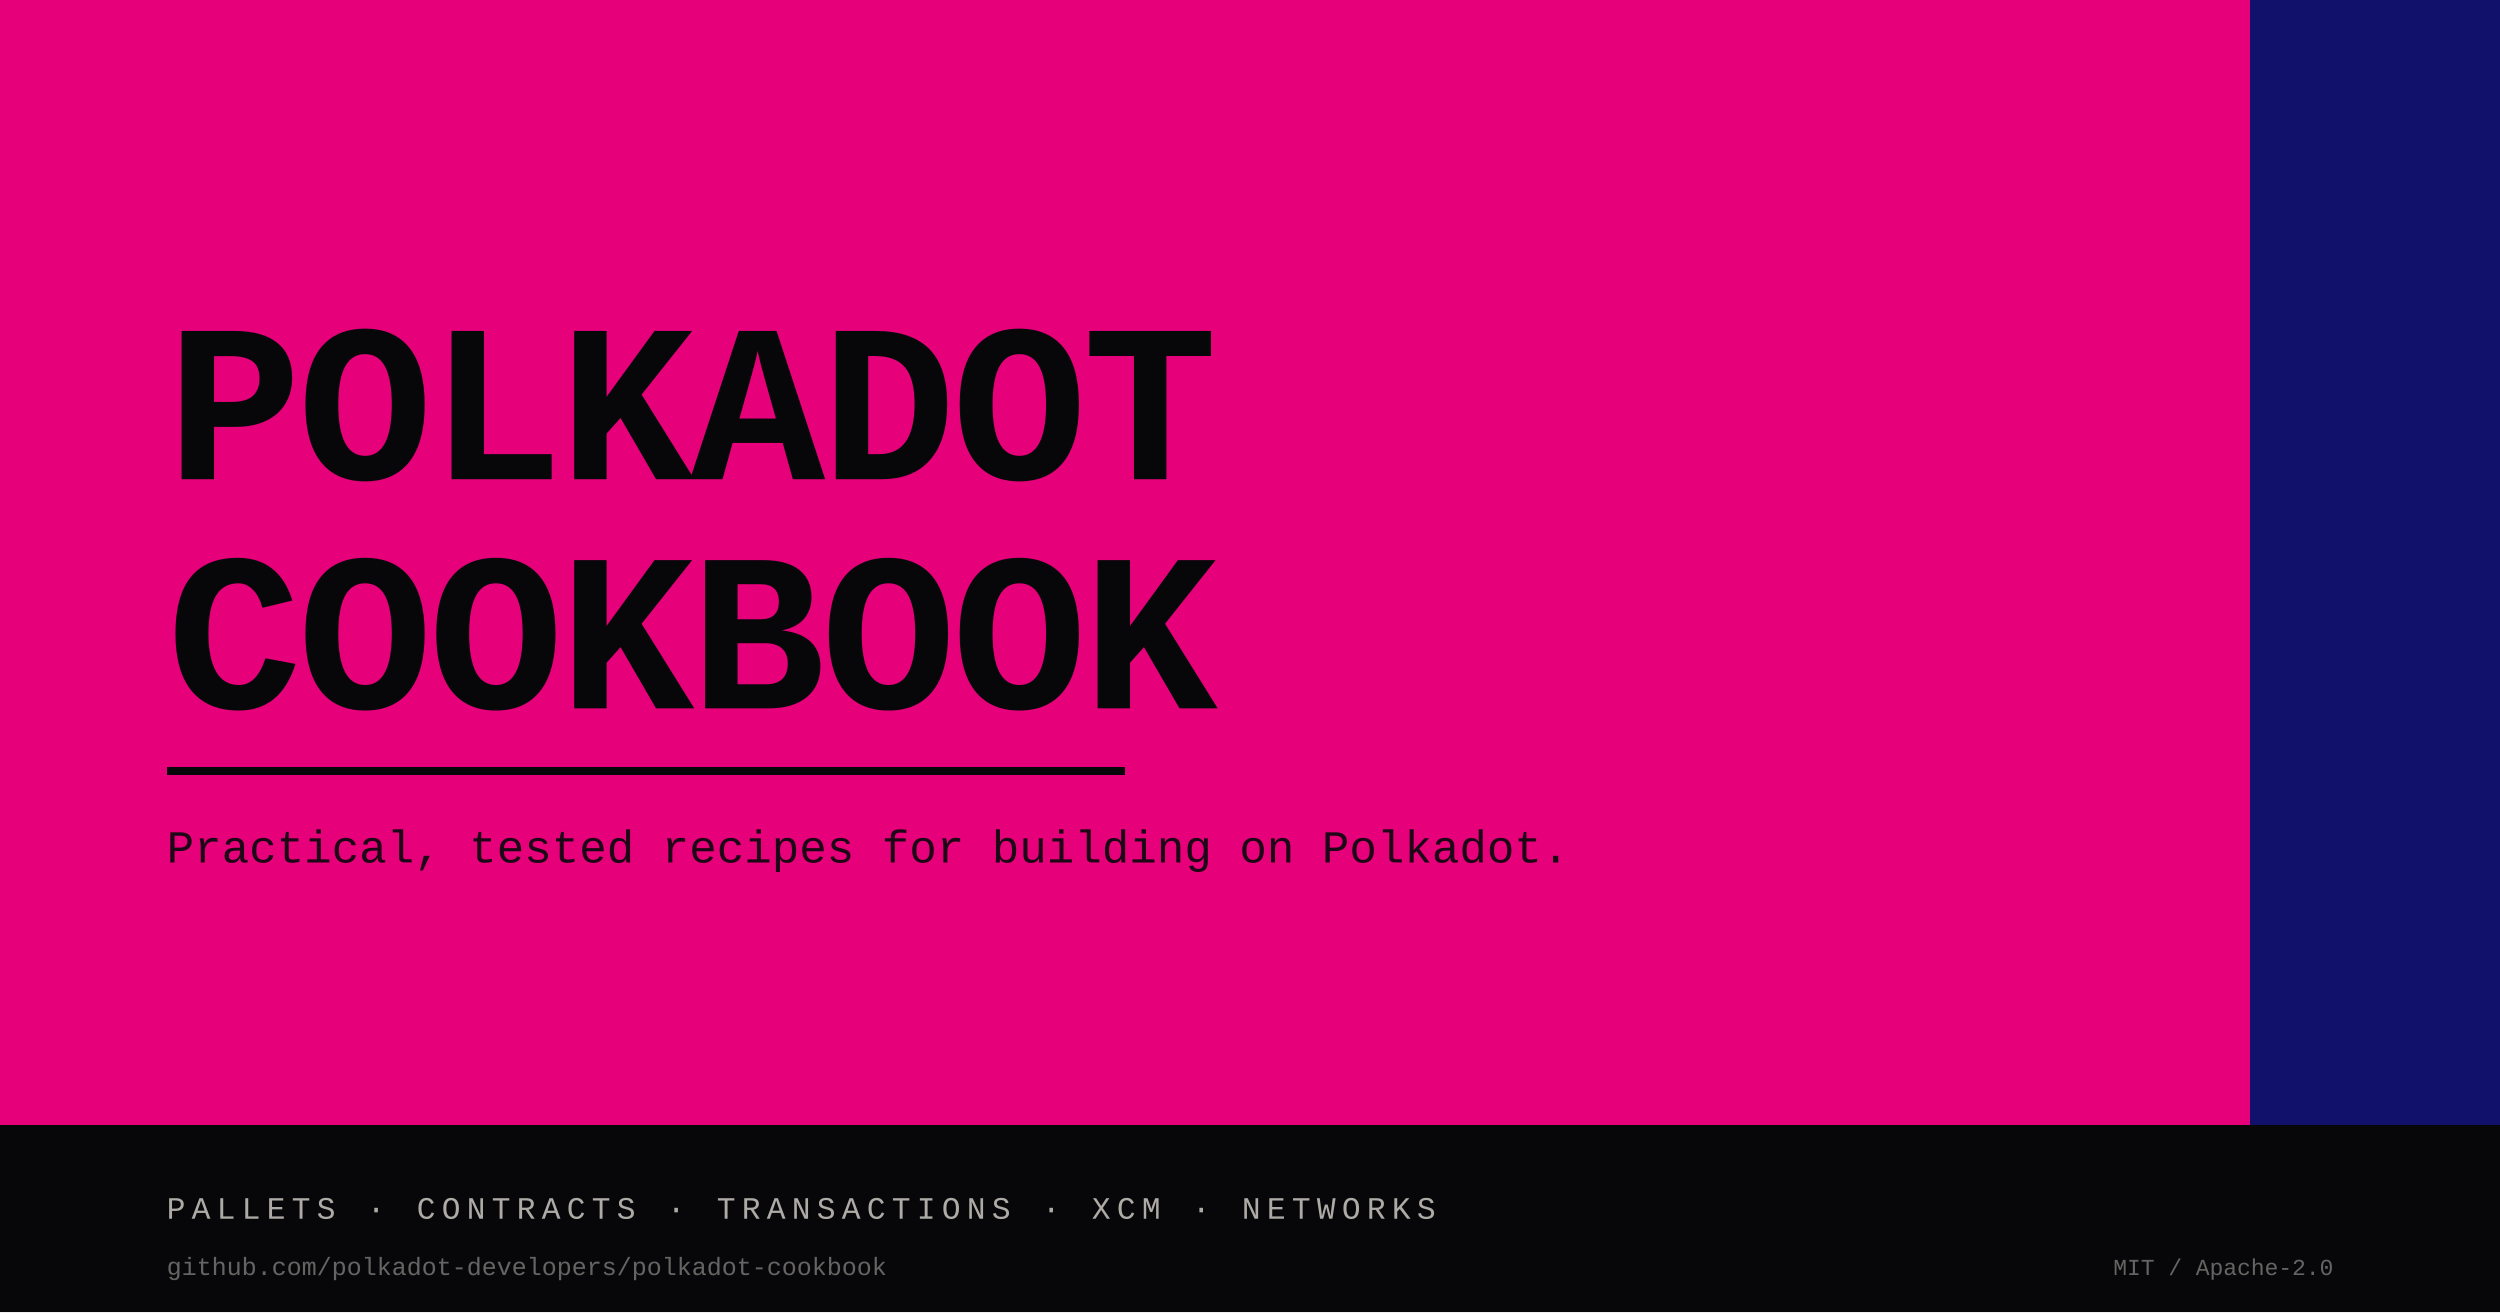
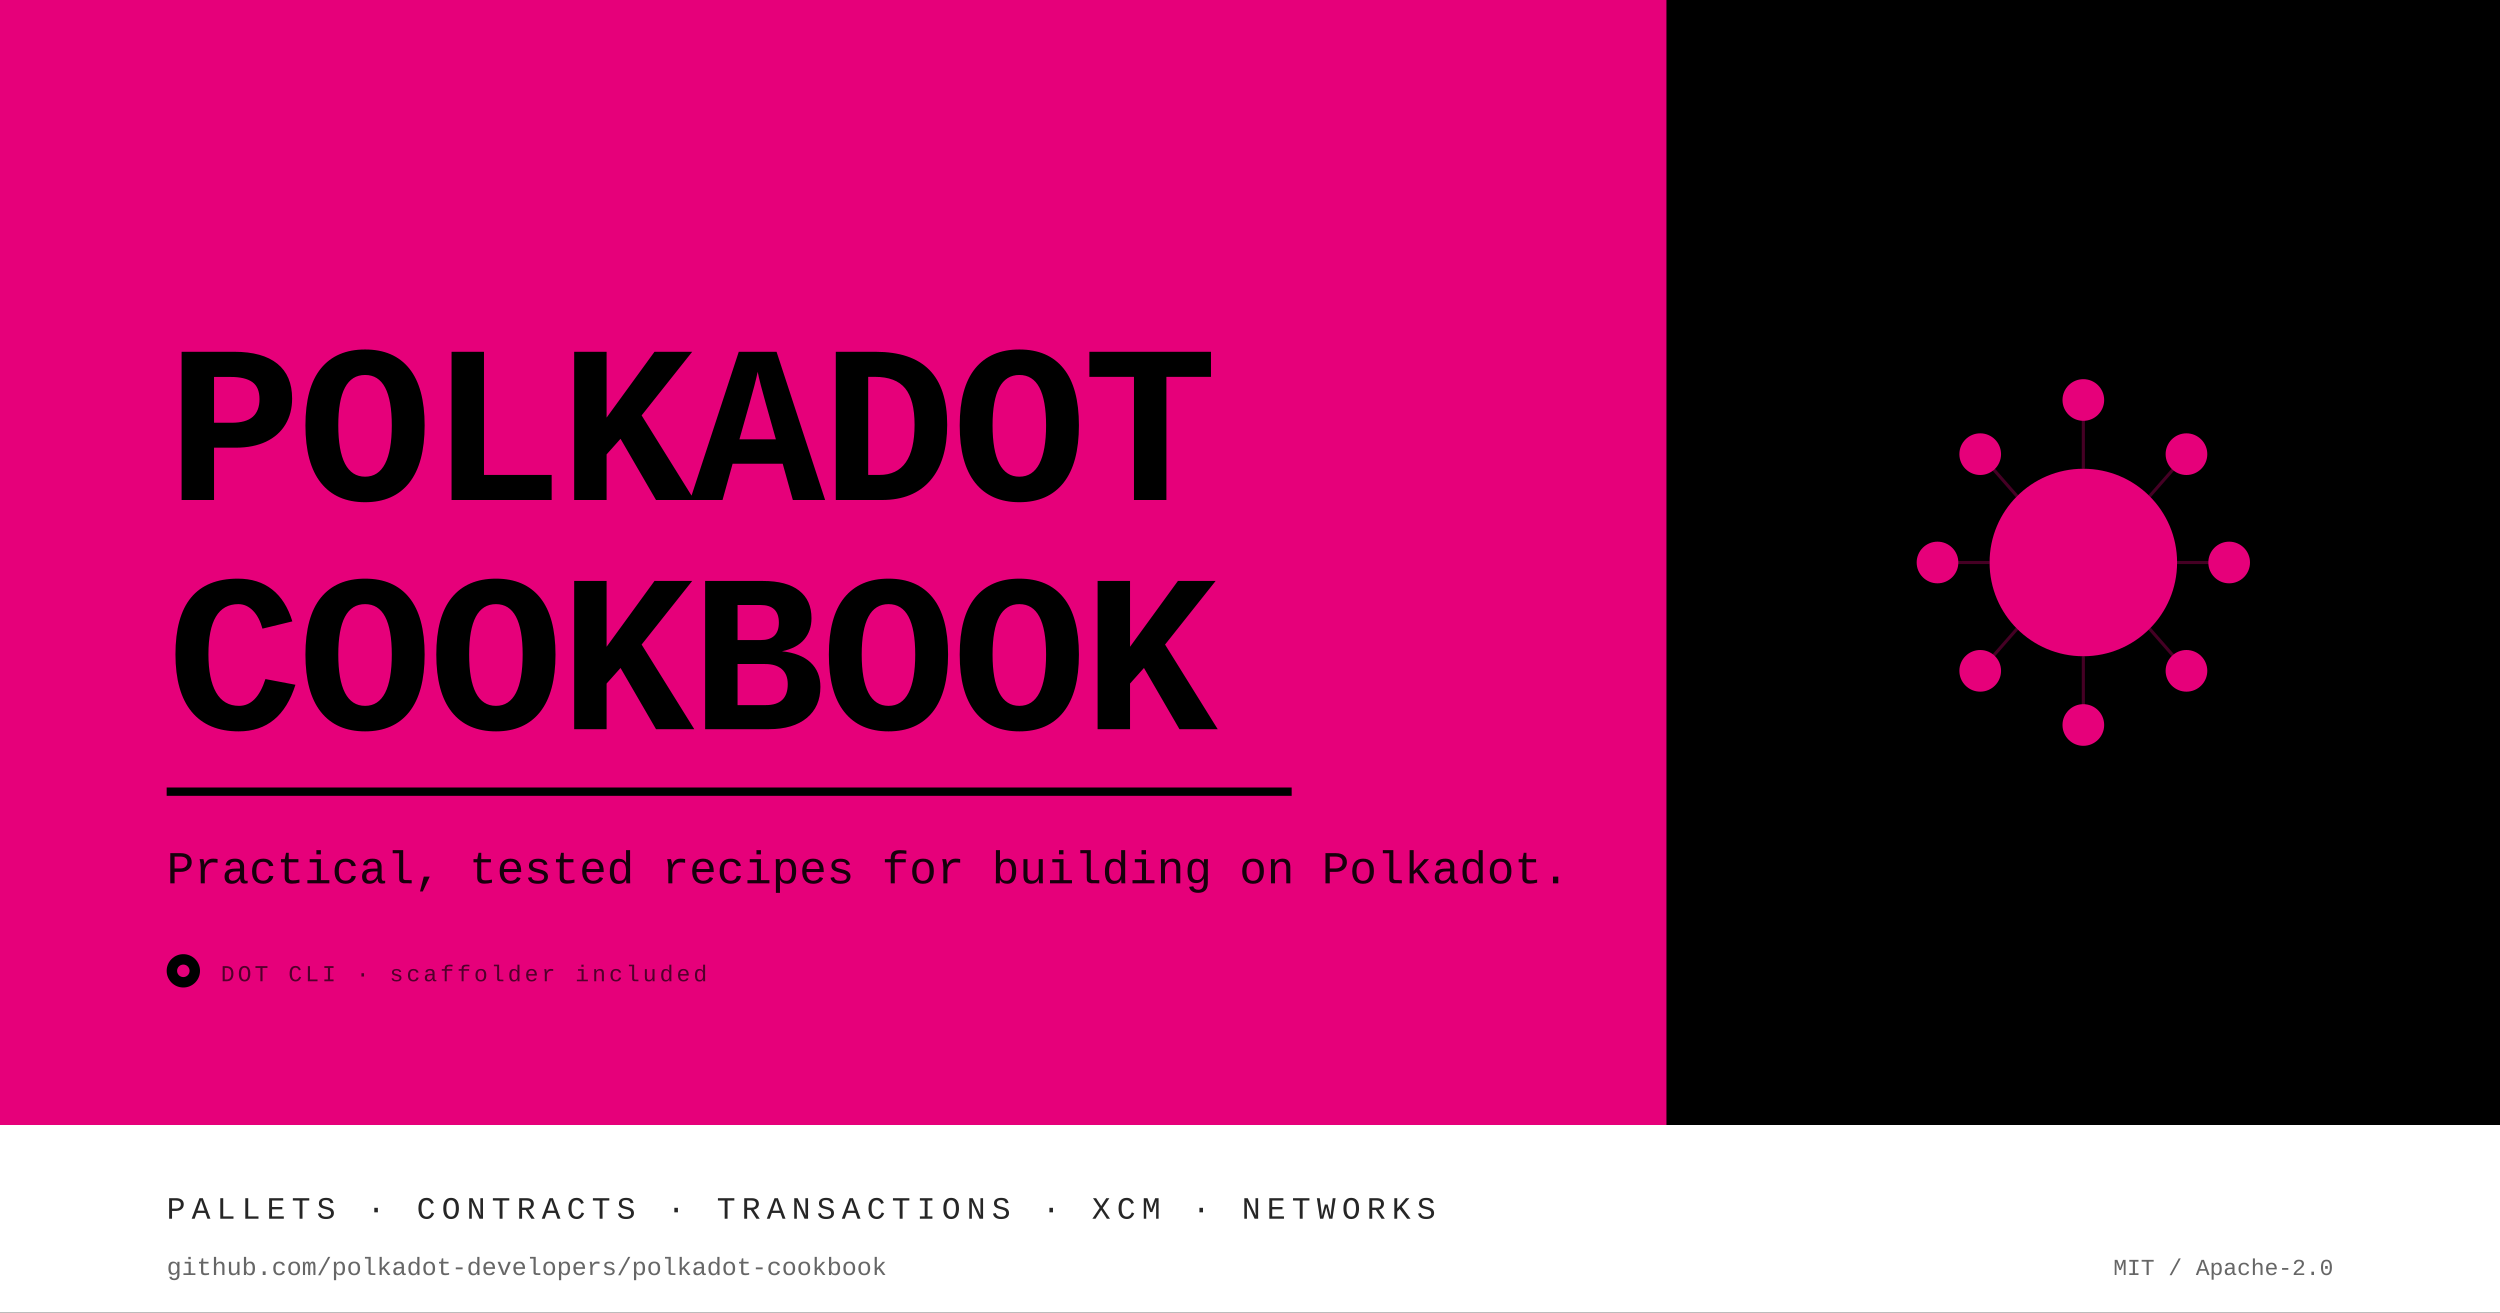
- <svg xmlns="http://www.w3.org/2000/svg" viewBox="0 0 1200 630" shape-rendering="crispEdges" role="img" aria-label="Polkadot Cookbook — Practical, tested recipes for building on Polkadot.">
-   <rect width="1200" height="630" fill="#0D0D0D" />
-   <rect x="0" y="0" width="1200" height="540" fill="#E6007A" />
-   <text x="80" y="230" font-family="ui-monospace, Menlo, Consolas, 'Courier New', monospace" font-size="108" font-weight="700" fill="#07070A" letter-spacing="-2">POLKADOT</text>
-   <text x="80" y="340" font-family="ui-monospace, Menlo, Consolas, 'Courier New', monospace" font-size="108" font-weight="700" fill="#07070A" letter-spacing="-2">COOKBOOK</text>
-   <rect x="80" y="368" width="460" height="4" fill="#07070A" />
-   <text x="80" y="414" font-family="ui-monospace, Menlo, Consolas, 'Courier New', monospace" font-size="22" fill="#07070A" opacity="0.9">Practical, tested recipes for building on Polkadot.</text>
-   <rect x="1080" y="0" width="120" height="540" fill="#11116B" />
-   <rect x="0" y="540" width="1200" height="90" fill="#07070A" />
-   <text x="80" y="585" font-family="ui-monospace, Menlo, Consolas, 'Courier New', monospace" font-size="15" fill="#F5F1E8" opacity="0.7" letter-spacing="3">PALLETS · CONTRACTS · TRANSACTIONS · XCM · NETWORKS</text>
-   <text x="80" y="612" font-family="ui-monospace, Menlo, Consolas, 'Courier New', monospace" font-size="12" fill="#F5F1E8" opacity="0.4">github.com/polkadot-developers/polkadot-cookbook</text>
-   <text x="1120" y="612" font-family="ui-monospace, Menlo, Consolas, 'Courier New', monospace" font-size="11" fill="#F5F1E8" opacity="0.4" text-anchor="end">MIT / Apache-2.0</text>
+ <svg xmlns="http://www.w3.org/2000/svg" viewBox="0 0 1200 630" shape-rendering="geometricPrecision" role="img" aria-label="Polkadot Cookbook — Practical, tested recipes for building on Polkadot.">
+   <rect width="1200" height="630" fill="#000000" />
+   <rect x="0" y="0" width="800" height="540" fill="#E6007A" />
+   <text x="80" y="240" font-family="ui-monospace, Menlo, Consolas, 'Courier New', monospace" font-size="108" font-weight="700" fill="#000000" letter-spacing="-2">POLKADOT</text>
+   <text x="80" y="350" font-family="ui-monospace, Menlo, Consolas, 'Courier New', monospace" font-size="108" font-weight="700" fill="#000000" letter-spacing="-2">COOKBOOK</text>
+   <rect x="80" y="378" width="540" height="4" fill="#000000" />
+   <text x="80" y="424" font-family="ui-monospace, Menlo, Consolas, 'Courier New', monospace" font-size="22" fill="#000000" opacity="0.9">Practical, tested recipes for building on Polkadot.</text>
+   <g transform="translate(80, 458)">
+     <circle cx="8" cy="8" r="8" fill="#000000" />
+     <circle cx="8" cy="8" r="3" fill="#E6007A" />
+     <text x="26" y="13" font-family="ui-monospace, Menlo, Consolas, 'Courier New', monospace" font-size="11" fill="#000000" opacity="0.65" letter-spacing="1.5">DOT CLI · scaffolder included</text>
+   </g>
+   <rect x="800" y="0" width="400" height="540" fill="#000000" />
+   <g transform="translate(1000, 270)">
+     <g stroke="#E6007A" stroke-width="1.5" opacity="0.3" fill="none">
+       <line x1="0" y1="-45" x2="0" y2="-78" />
+       <line x1="31.8" y1="-31.8" x2="49.5" y2="-52" />
+       <line x1="45" y1="0" x2="70" y2="0" />
+       <line x1="31.8" y1="31.8" x2="49.5" y2="52" />
+       <line x1="0" y1="45" x2="0" y2="78" />
+       <line x1="-31.8" y1="31.8" x2="-49.5" y2="52" />
+       <line x1="-45" y1="0" x2="-70" y2="0" />
+       <line x1="-31.8" y1="-31.8" x2="-49.5" y2="-52" />
+     </g>
+     <circle cx="0" cy="0" r="45" fill="#E6007A" />
+     <circle cx="0" cy="-78" r="10" fill="#E6007A" />
+     <circle cx="49.5" cy="-52" r="10" fill="#E6007A" />
+     <circle cx="70" cy="0" r="10" fill="#E6007A" />
+     <circle cx="49.5" cy="52" r="10" fill="#E6007A" />
+     <circle cx="0" cy="78" r="10" fill="#E6007A" />
+     <circle cx="-49.5" cy="52" r="10" fill="#E6007A" />
+     <circle cx="-70" cy="0" r="10" fill="#E6007A" />
+     <circle cx="-49.5" cy="-52" r="10" fill="#E6007A" />
+   </g>
+   <rect x="0" y="540" width="1200" height="90" fill="#FFFFFF" />
+   <text x="80" y="585" font-family="ui-monospace, Menlo, Consolas, 'Courier New', monospace" font-size="15" fill="#000000" opacity="0.85" letter-spacing="3">PALLETS · CONTRACTS · TRANSACTIONS · XCM · NETWORKS</text>
+   <text x="80" y="612" font-family="ui-monospace, Menlo, Consolas, 'Courier New', monospace" font-size="12" fill="#000000" opacity="0.6">github.com/polkadot-developers/polkadot-cookbook</text>
+   <text x="1120" y="612" font-family="ui-monospace, Menlo, Consolas, 'Courier New', monospace" font-size="11" fill="#000000" opacity="0.6" text-anchor="end">MIT / Apache-2.0</text>
</svg>
